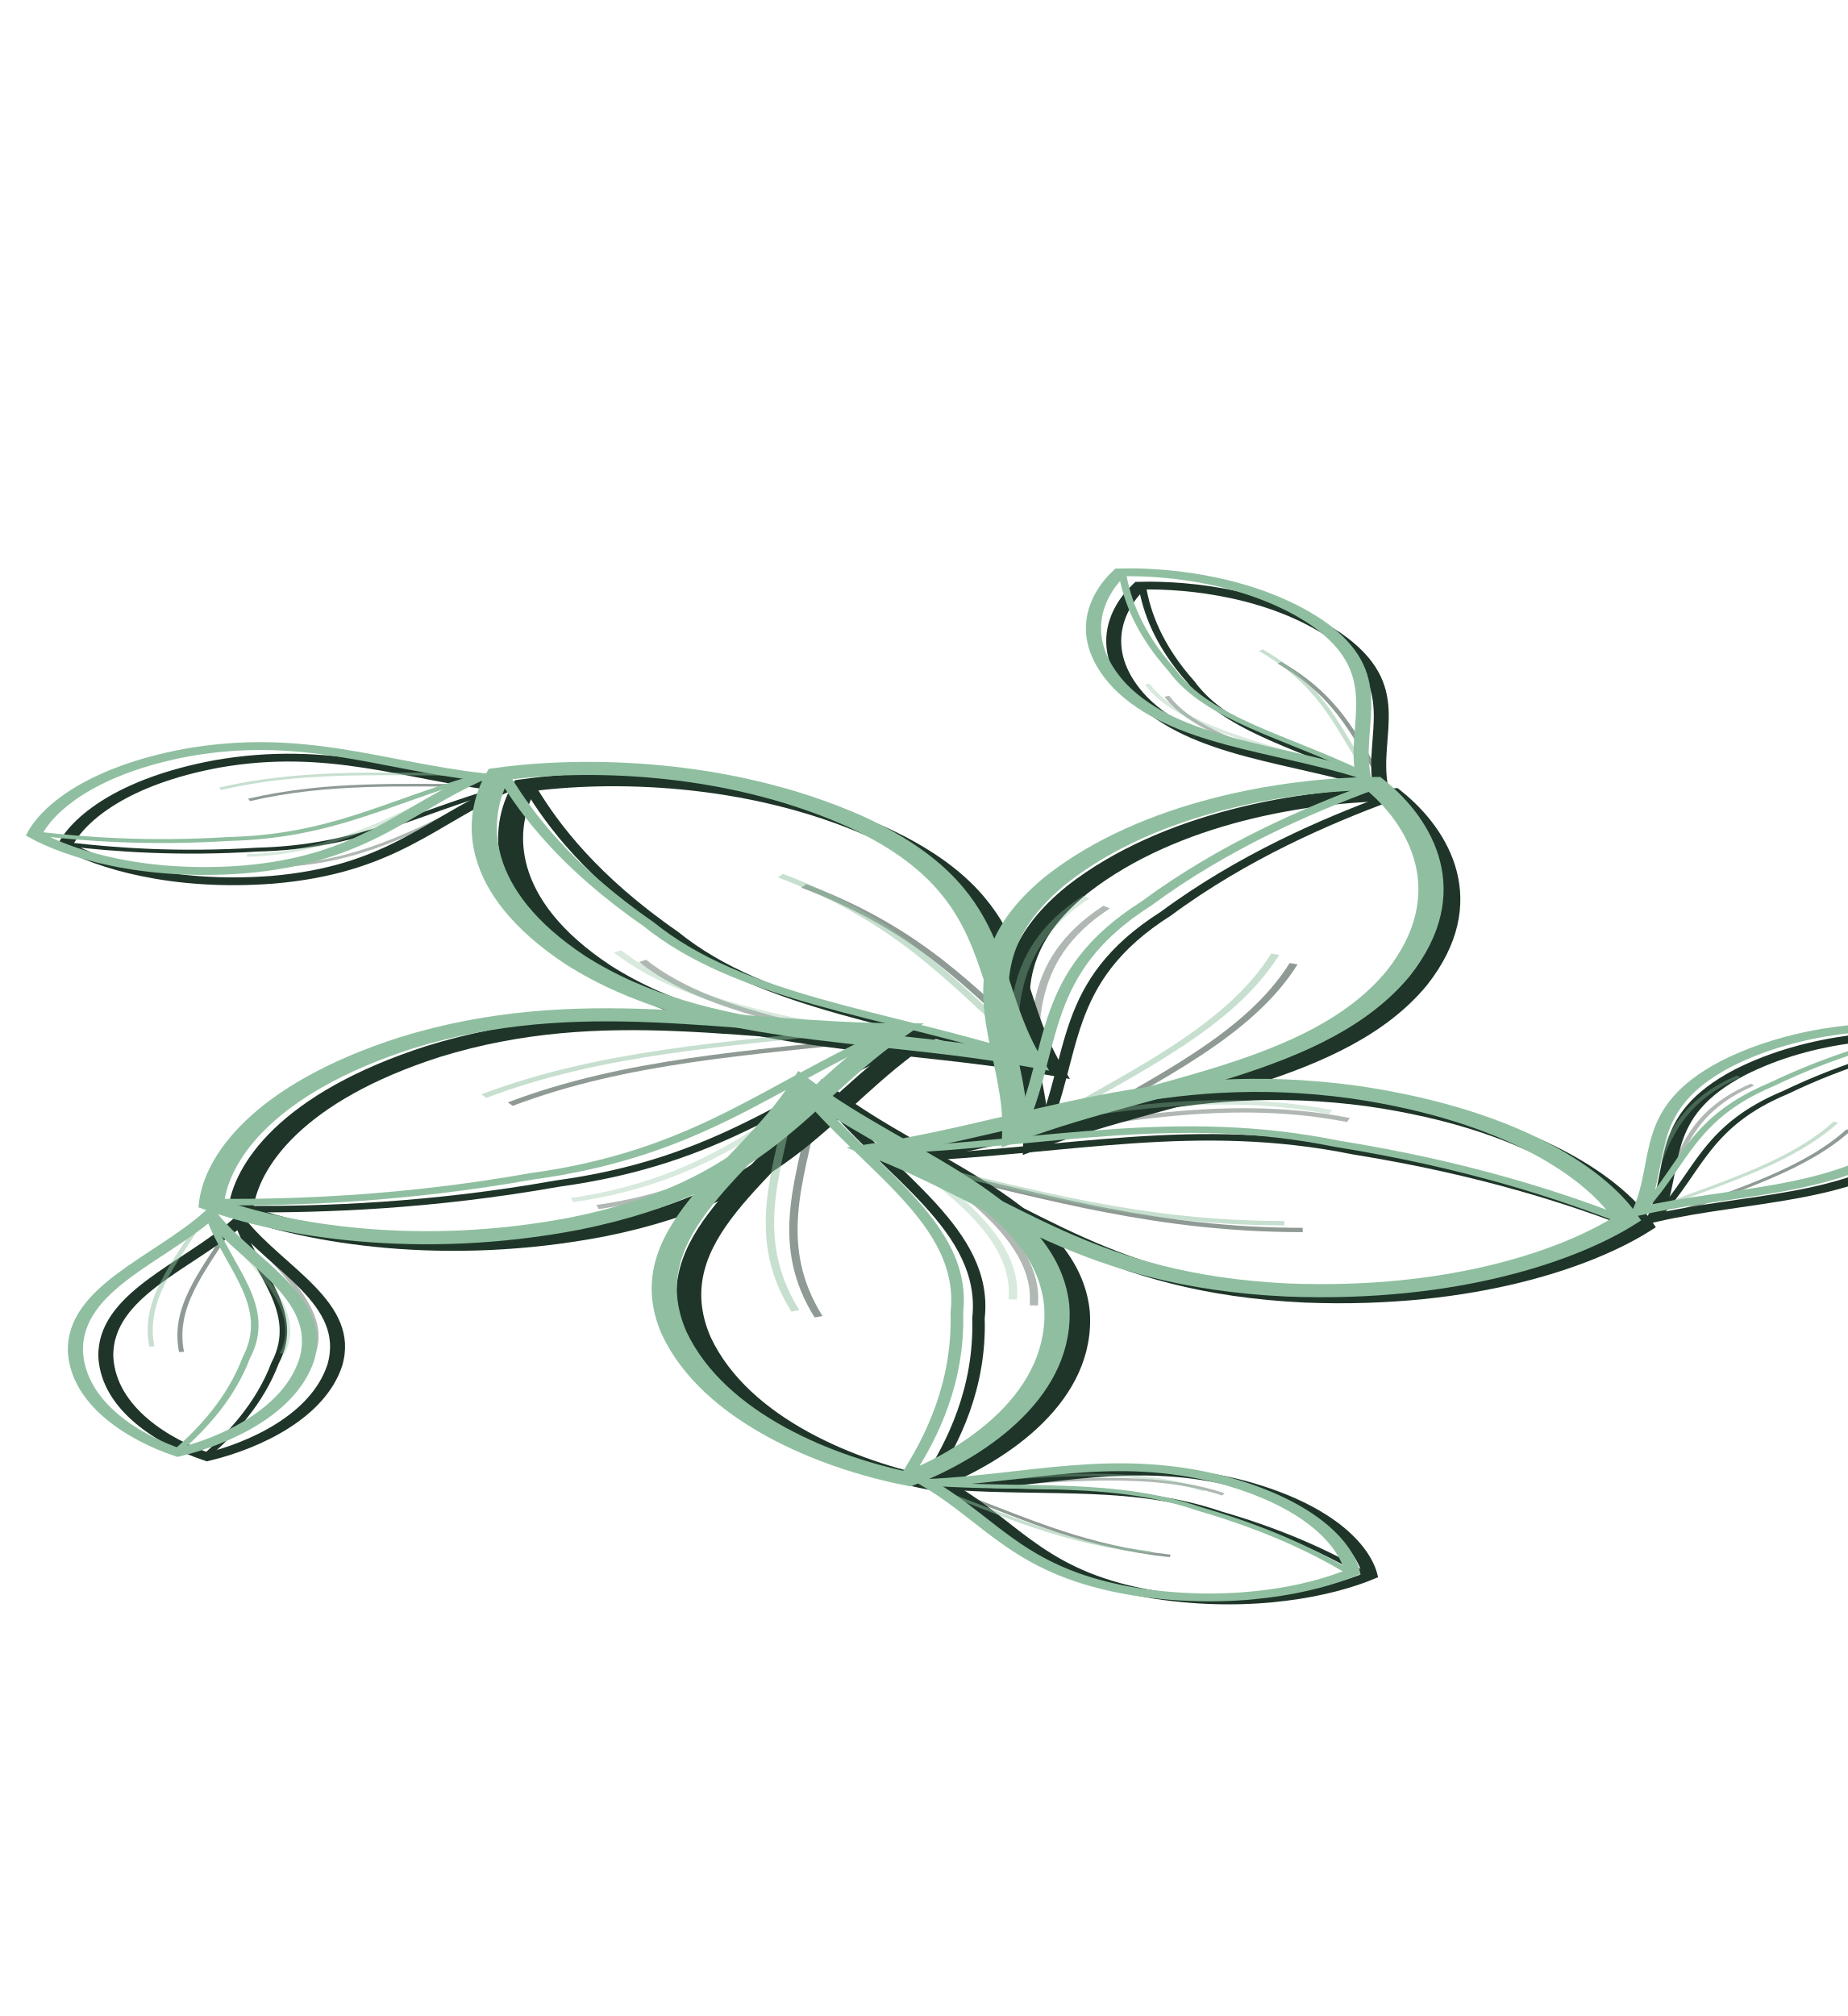
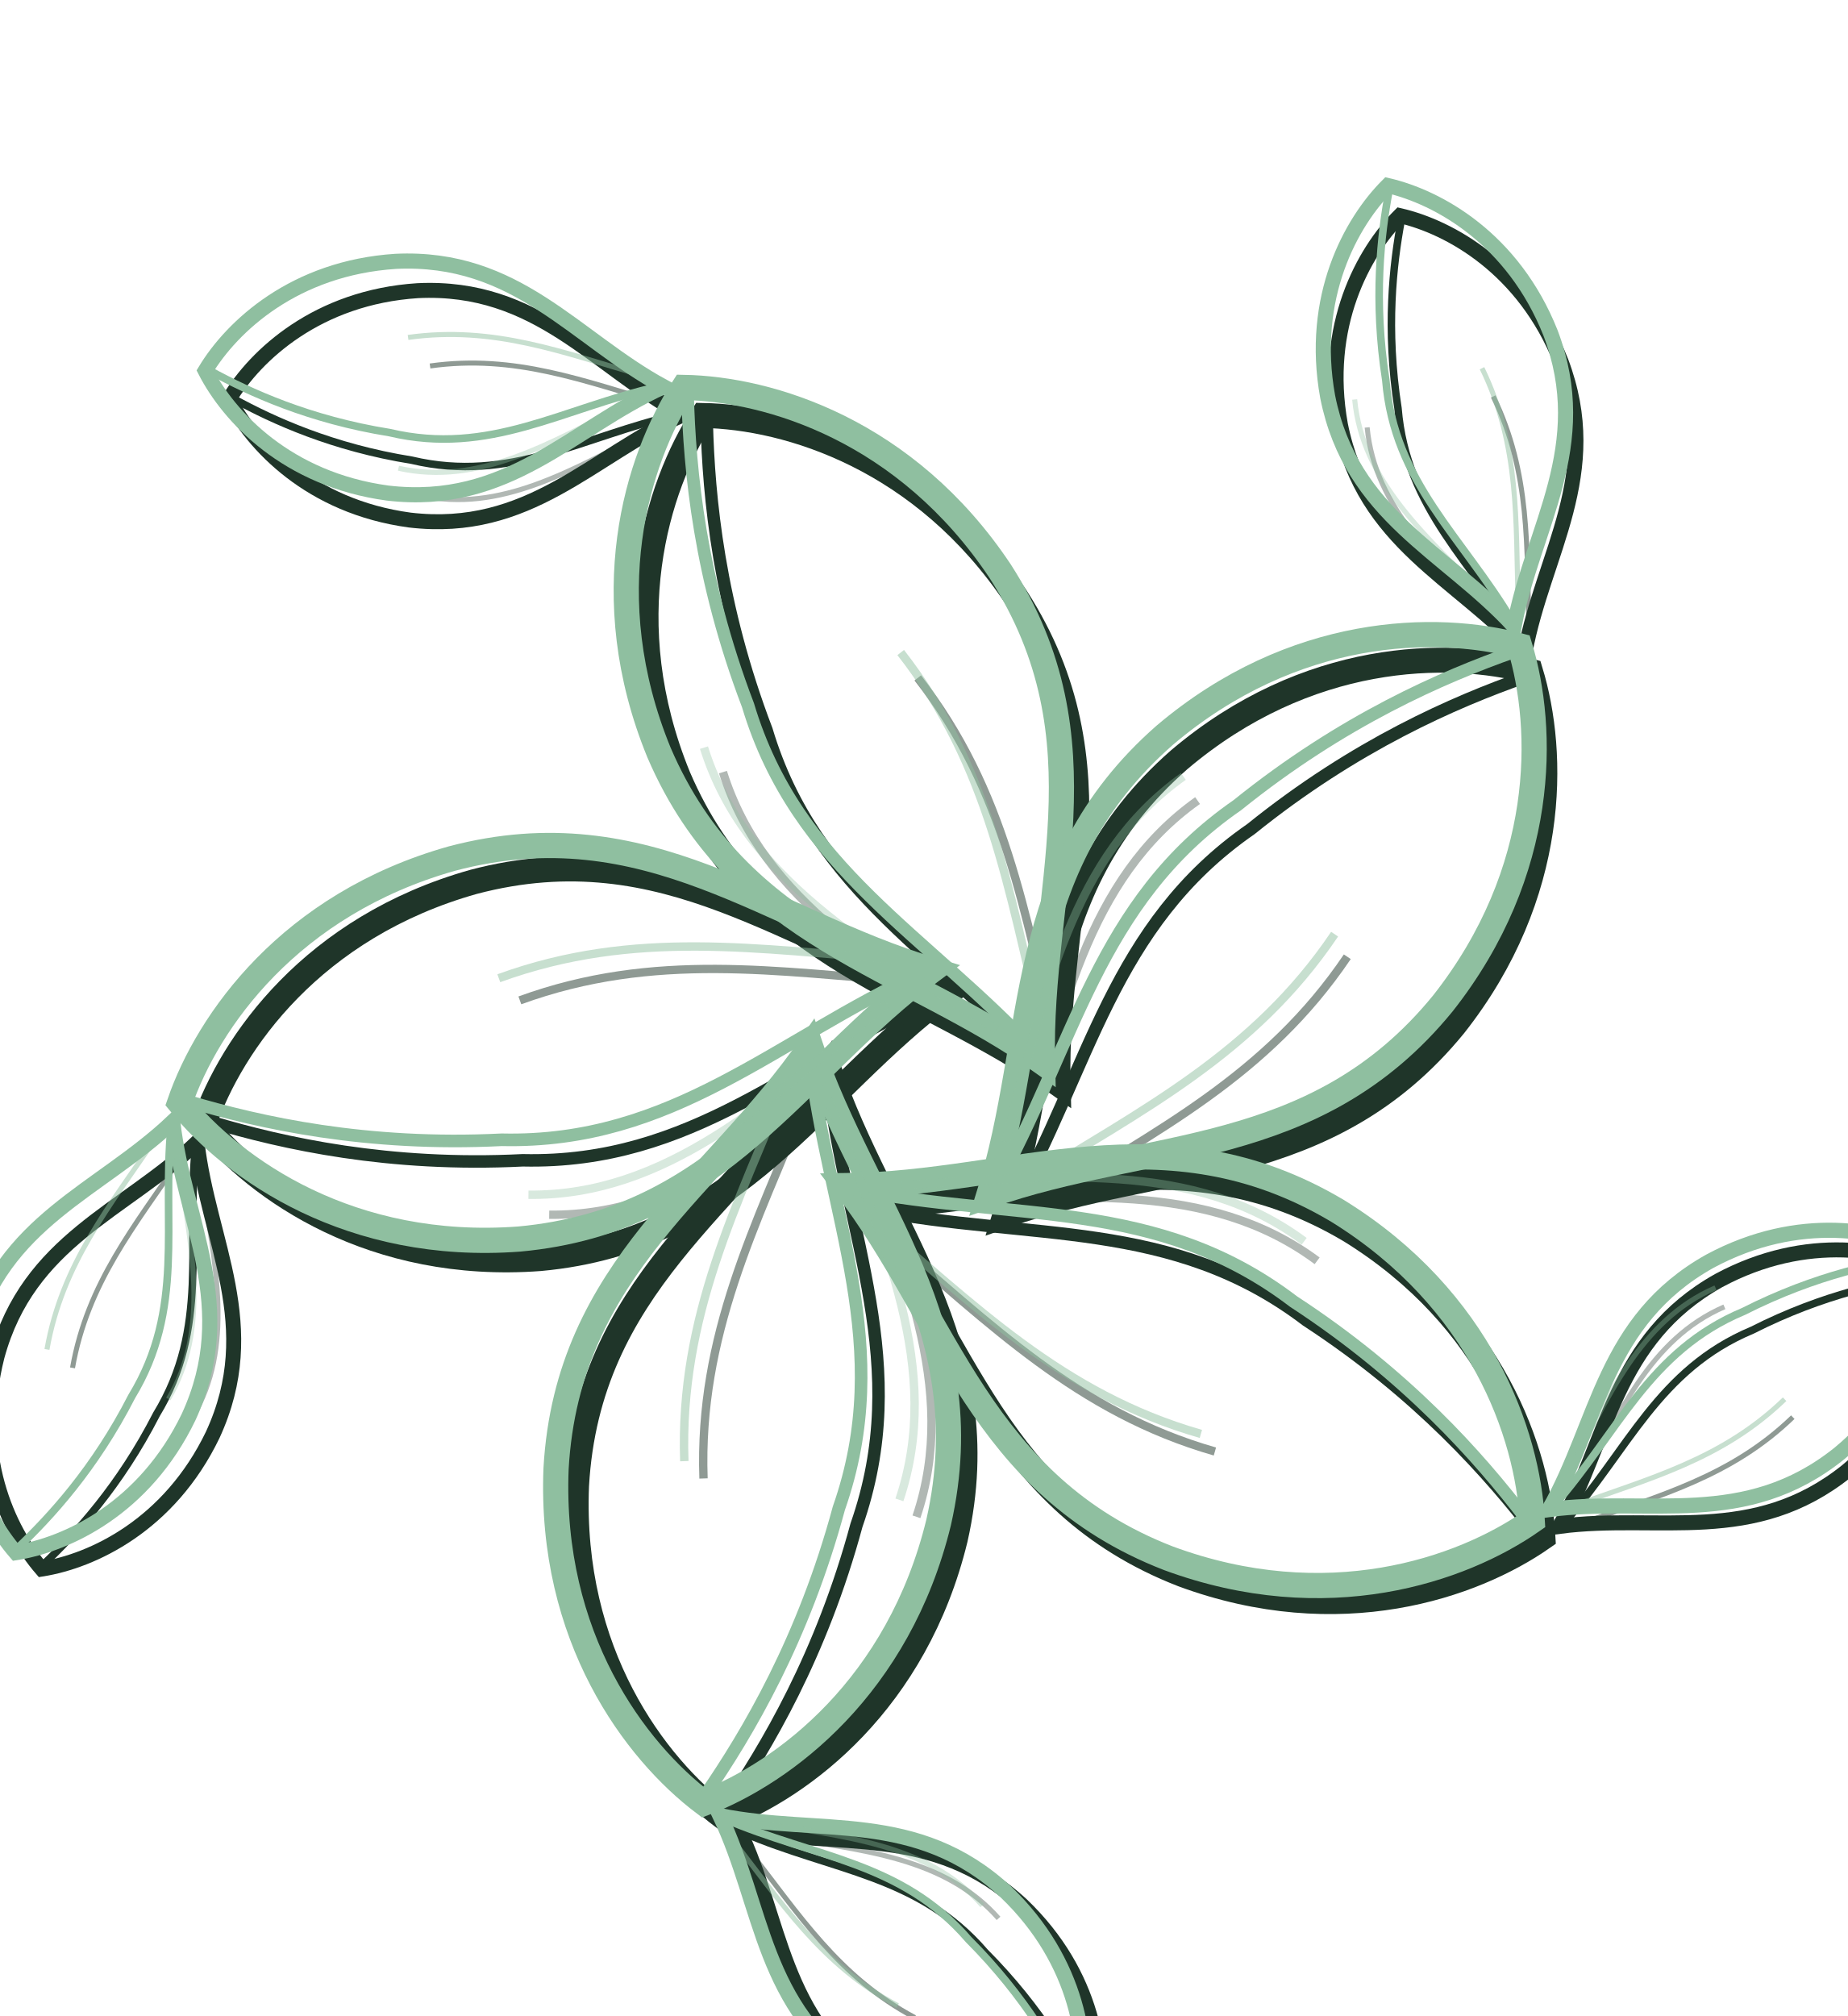
<svg xmlns="http://www.w3.org/2000/svg" viewBox="0 0 220 240">
  <defs>
    <g id="petalShape">
      <path d="M0,-4 C -9,-22 -25,-34 -23,-58 C -21,-78 -9,-90 0,-95 C 9,-90 21,-78 23,-58 C 25,-34 9,-22 0,-4 Z" fill="none" stroke="currentColor" stroke-width="3" />
      <path d="M0,-5 C -5,-24 -15,-38 -11,-58 C -9,-74 -4,-86 0,-94" fill="none" stroke="currentColor" stroke-width="1.5" />
      <path d="M2,-8 C 6,-24 11,-38 8,-55" fill="none" stroke="currentColor" stroke-width="1" opacity="0.5" />
      <path d="M-3,-10 C -12,-26 -21,-40 -18,-56" fill="none" stroke="currentColor" stroke-width="1" opacity="0.35" />
    </g>
    <clipPath id="clipPrev" clipPathUnits="userSpaceOnUse">
      <path d="M-300,-300 H300 V300 H-300 Z" fill-rule="evenodd" />
      <path d="M0,-4 C -9,-22 -25,-34 -23,-58 C -21,-78 -9,-90 0,-95 C 9,-90 21,-78 23,-58 C 25,-34 9,-22 0,-4 Z" transform="rotate(-72) translate(16,0) rotate(-28)" fill-rule="evenodd" />
    </clipPath>
    <clipPath id="clipPrevAndWrap" clipPathUnits="userSpaceOnUse">
      <path d="M-300,-300 H300 V300 H-300 Z" fill-rule="evenodd" />
      <path d="M0,-4 C -9,-22 -25,-34 -23,-58 C -21,-78 -9,-90 0,-95 C 9,-90 21,-78 23,-58 C 25,-34 9,-22 0,-4 Z" transform="rotate(-72) translate(16,0) rotate(-28)" fill-rule="evenodd" />
      <path d="M0,-4 C -9,-22 -25,-34 -23,-58 C -21,-78 -9,-90 0,-95 C 9,-90 21,-78 23,-58 C 25,-34 9,-22 0,-4 Z" transform="rotate(72) translate(16,0) rotate(-28)" fill-rule="evenodd" />
    </clipPath>
    <g id="mark">
      <use href="#petalShape" transform="rotate(0) translate(16,0) rotate(-28)" />
      <use href="#petalShape" transform="rotate(72) translate(16,0) rotate(-28)" clip-path="url(#clipPrev)" />
      <use href="#petalShape" transform="rotate(144) translate(16,0) rotate(-28)" clip-path="url(#clipPrev)" />
      <use href="#petalShape" transform="rotate(216) translate(16,0) rotate(-28)" clip-path="url(#clipPrev)" />
      <use href="#petalShape" transform="rotate(288) translate(16,0) rotate(-28)" clip-path="url(#clipPrevAndWrap)" />
      <use href="#petalShape" transform="rotate(0) translate(16,0) rotate(-28) translate(0,-95) rotate(-60) scale(0.6)" />
      <use href="#petalShape" transform="rotate(72) translate(16,0) rotate(-28) translate(0,-95) rotate(-60) scale(0.6)" />
      <use href="#petalShape" transform="rotate(144) translate(16,0) rotate(-28) translate(0,-95) rotate(-60) scale(0.6)" />
      <use href="#petalShape" transform="rotate(216) translate(16,0) rotate(-28) translate(0,-95) rotate(-60) scale(0.6)" />
      <use href="#petalShape" transform="rotate(288) translate(16,0) rotate(-28) translate(0,-95) rotate(-60) scale(0.6)" />
    </g>
  </defs>
  <g transform="translate(110,130)">
-     <g transform="scale(1,0.52) rotate(-16)">
-       <use href="#mark" transform="translate(2,2.5) scale(0.99)" opacity="1" style="color:#1f3529" />
-       <use href="#mark" style="color:#8fbfa0" />
-     </g>
+     <use href="#mark" transform="translate(2,2.5) scale(0.99)" opacity="1" style="color:#1f3529" />
+     <use href="#mark" style="color:#8fbfa0" />
  </g>
</svg>
